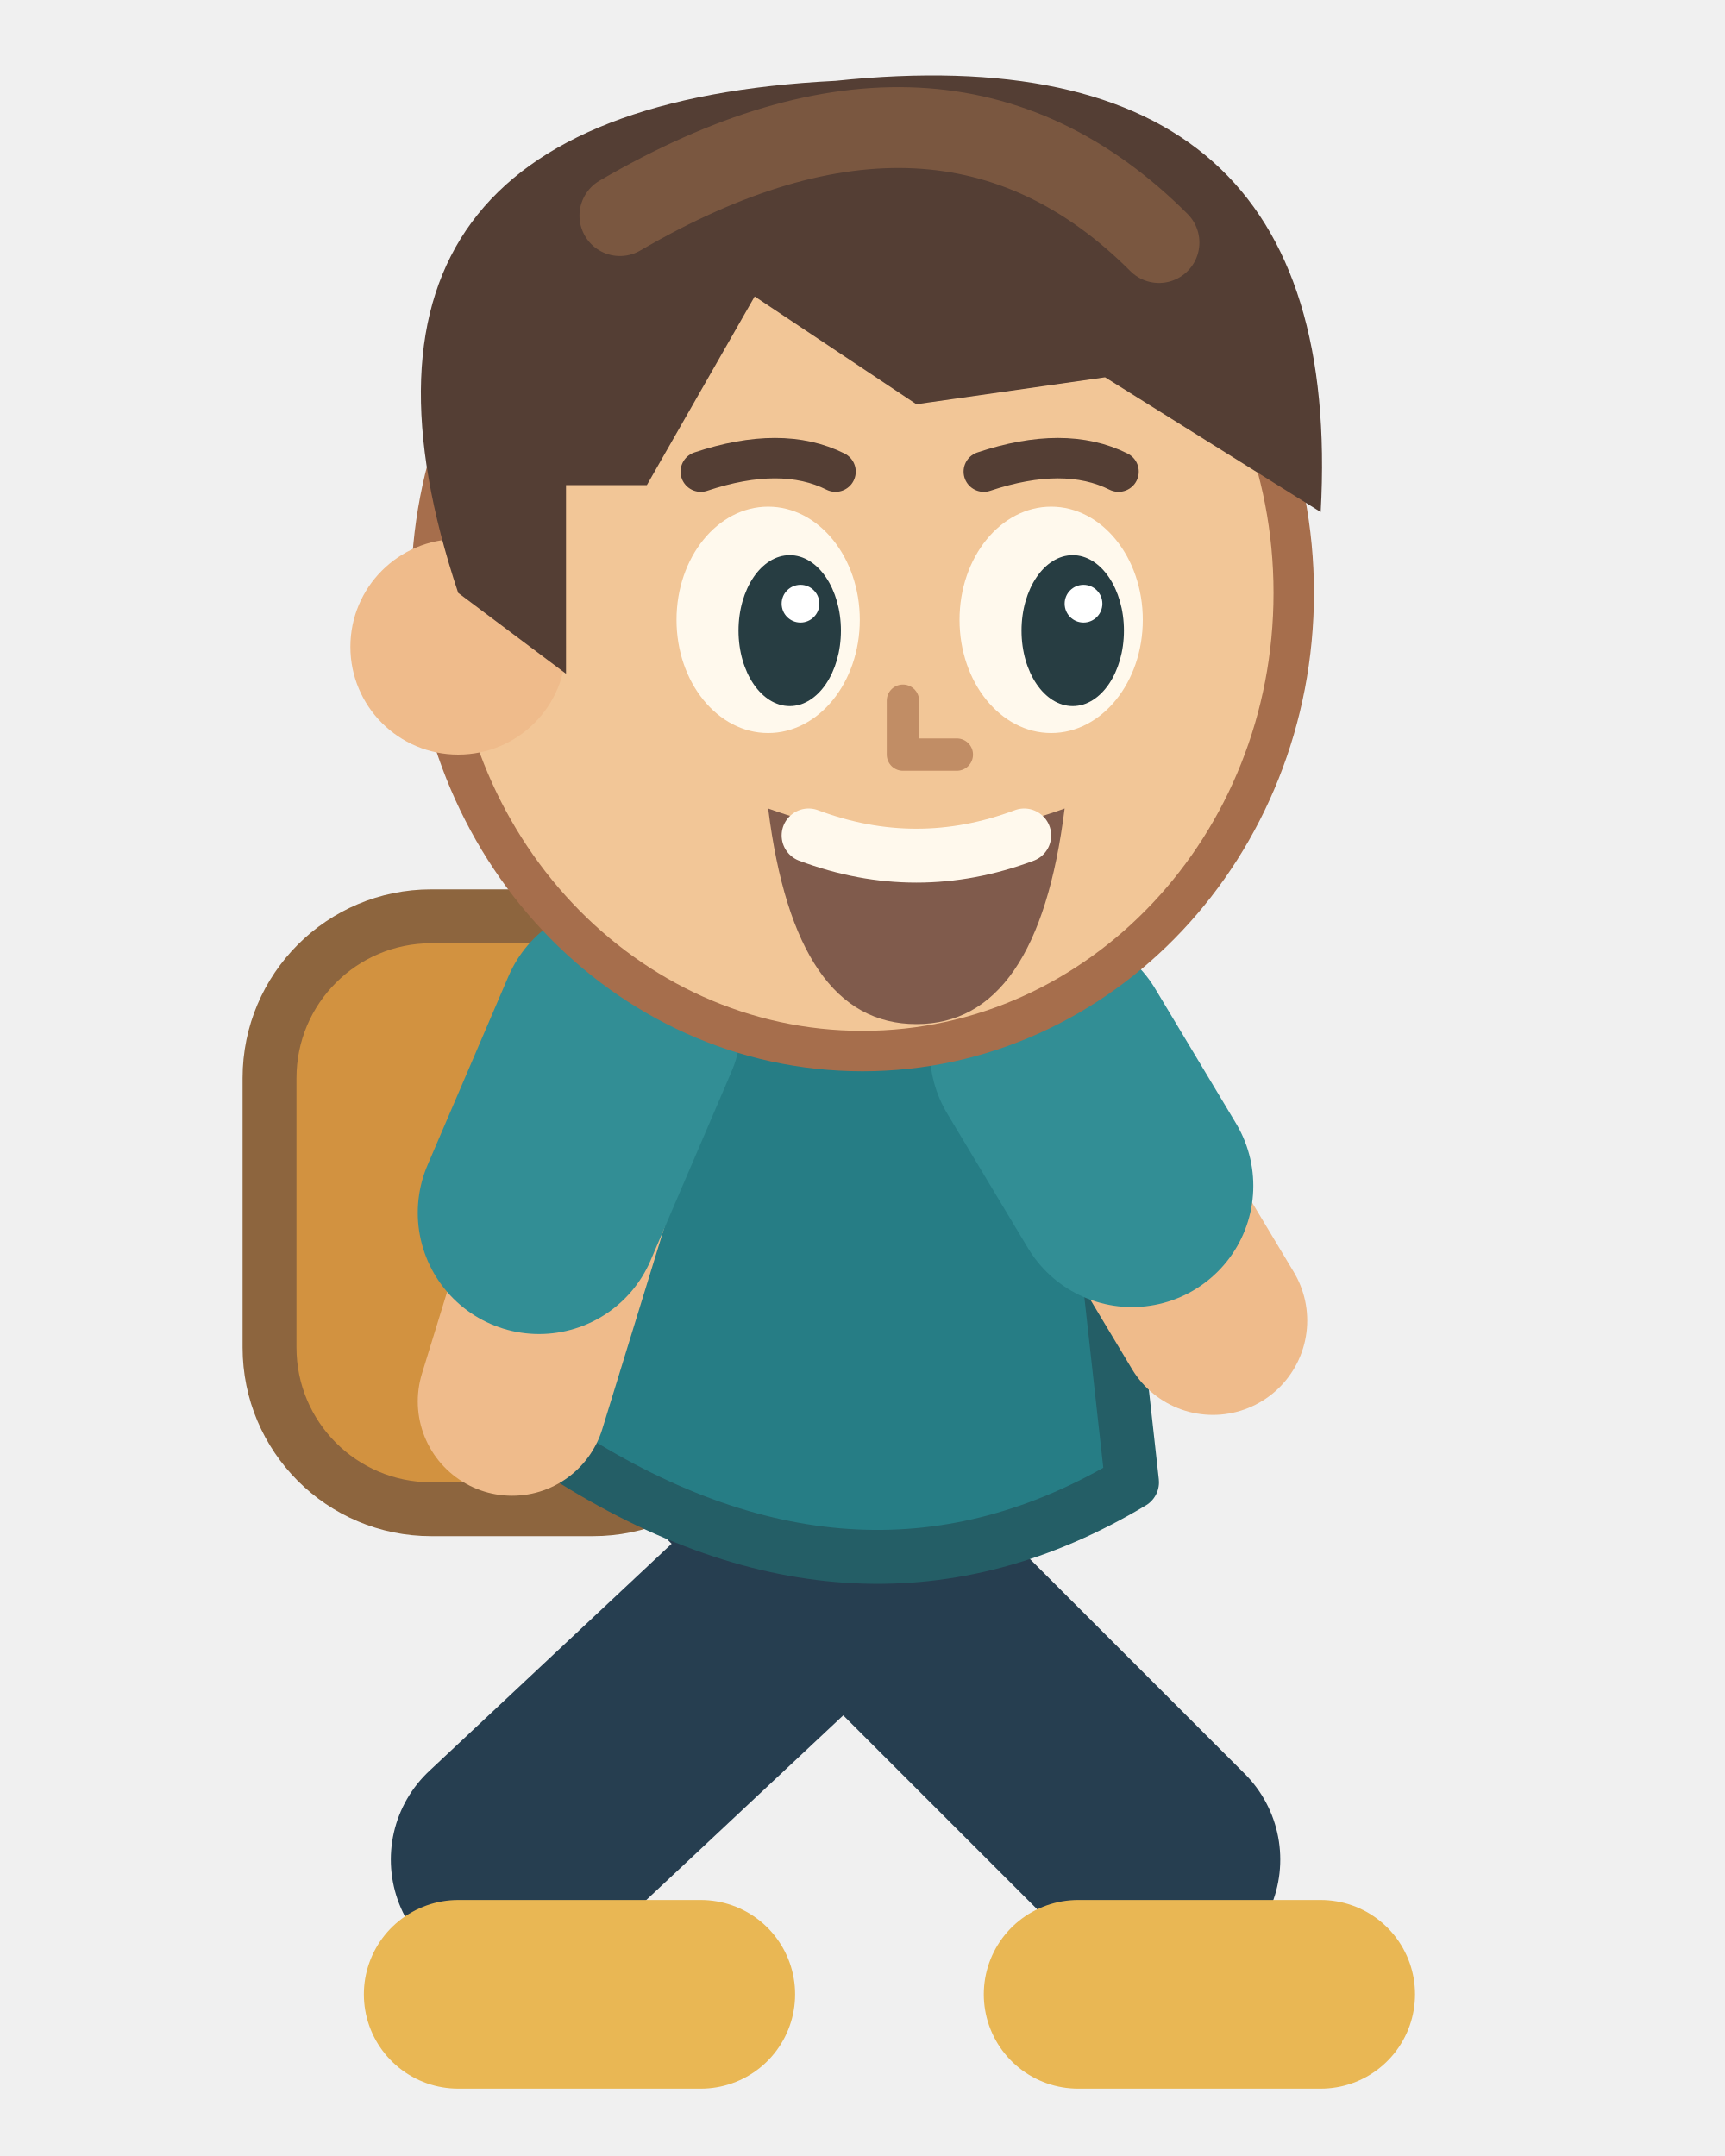
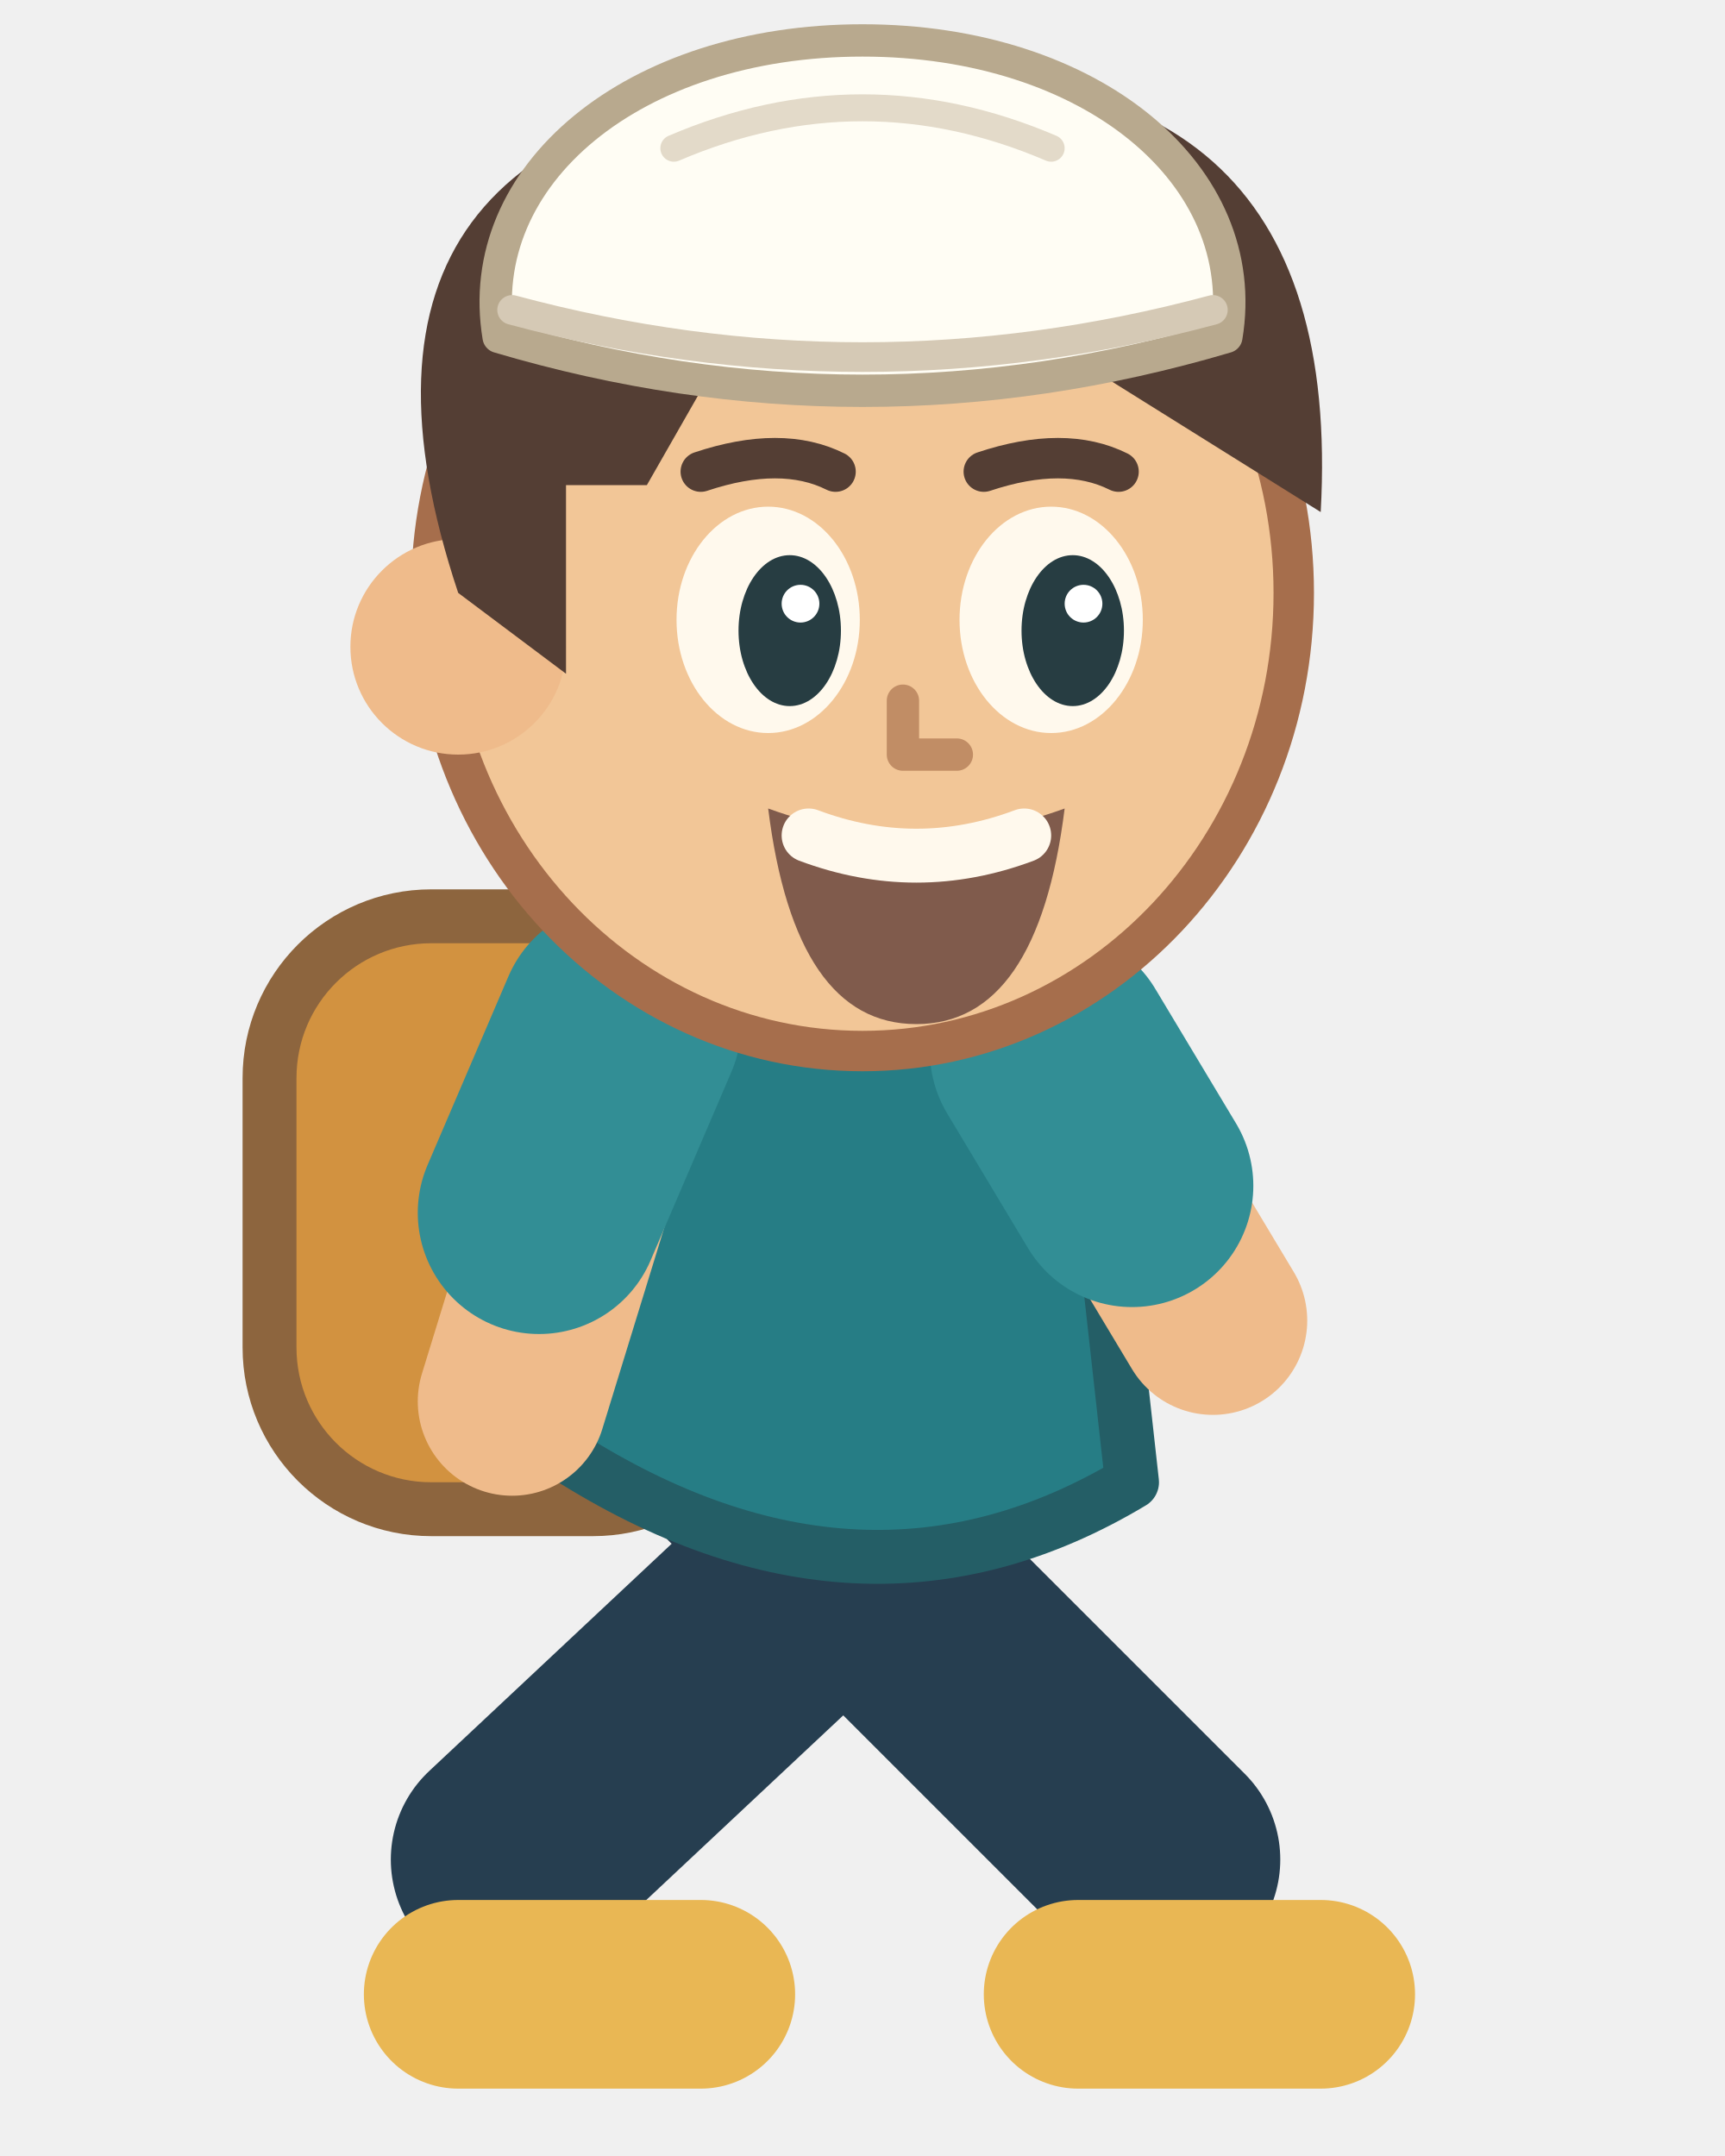
<svg xmlns="http://www.w3.org/2000/svg" width="64" height="80" viewBox="0 0 64 80">
  <g transform="translate(0 0)" stroke-linecap="round" stroke-linejoin="round">
    <path d="M28 54 L43 69 M35 54 L19 69" stroke="#263e50" stroke-width="9" />
    <path d="M40 74h9 M17 74h9" stroke="#e9b754" stroke-width="7" />
    <g transform="translate(0 0)">
      <rect x="10" y="34" width="18" height="22" rx="6" fill="#d29240" stroke="#8d653e" stroke-width="2" />
      <path d="M24 36Q32 32 40 37L42 55Q32 61 21 54Z" fill="#267d85" stroke="#245e66" stroke-width="2" />
      <path d="M23 39L19 52" stroke="#efbb8b" stroke-width="7" />
      <path d="M23 38L20 45" stroke="#328e95" stroke-width="9" />
      <path d="M39 39L45 49" stroke="#efbb8b" stroke-width="7" />
      <path d="M39 39L42 44" stroke="#328e95" stroke-width="9" />
      <rect x="28" y="28" width="10" height="10" rx="4" fill="#e6a777" />
      <ellipse cx="32" cy="22" rx="16" ry="17" fill="#f2c697" stroke="#a66e4c" stroke-width="1.5" />
      <circle cx="17" cy="24" r="4" fill="#efbb8b" />
      <path d="M17 22Q11 4 31 3Q50 1 49 19L41 14L34 15L28 11L24 18L21 18L21 25Z" fill="#543e34" />
      <path d="M23 8Q35 1 43 9" fill="none" stroke="#7a5740" stroke-width="3" />
      <ellipse cx="28.5" cy="23" rx="3.4" ry="4.2" fill="#fff9ed" />
      <ellipse cx="39" cy="23" rx="3.4" ry="4.2" fill="#fff9ed" />
      <ellipse cx="29.3" cy="23.4" rx="1.9" ry="2.8" fill="#273d42" />
      <ellipse cx="39.8" cy="23.4" rx="1.9" ry="2.8" fill="#273d42" />
      <circle cx="29.7" cy="22.4" r="0.7" fill="#fff" />
      <circle cx="40.2" cy="22.4" r="0.7" fill="#fff" />
      <path d="M26 17.5q3-1 5 0 M36.5 17.5q3-1 5 0" fill="none" stroke="#543e34" stroke-width="1.5" />
      <path d="M33.5 26v2h2" fill="none" stroke="#c18d65" stroke-width="1.2" />
      <path d="M28.5 30q5.5 2 11 0q-1 8-5.5 8q-4.5 0-5.5-8Z" fill="#805b4c" />
      <path d="M30 31q4 1.5 8 0" fill="none" stroke="#fff9ed" stroke-width="2" />
+       <path d="M18.5 12.5 C17.5 6.5 23.5 1.5 32 1.5 C40.5 1.5 46.5 6.5 45.5 12.5 Q32 16.5 18.5 12.5Z" fill="#fffdf4" stroke="#b8a98e" stroke-width="1.2" />
+       <path d="M19 11.5 Q32 15 45 11.5" fill="none" stroke="#d5c9b5" stroke-width="1.1" />
+       <path d="M25 5.5 Q32 2.5 39 5.5" fill="none" stroke="#e3dac9" stroke-width="1" />
    </g>
  </g>
</svg>
